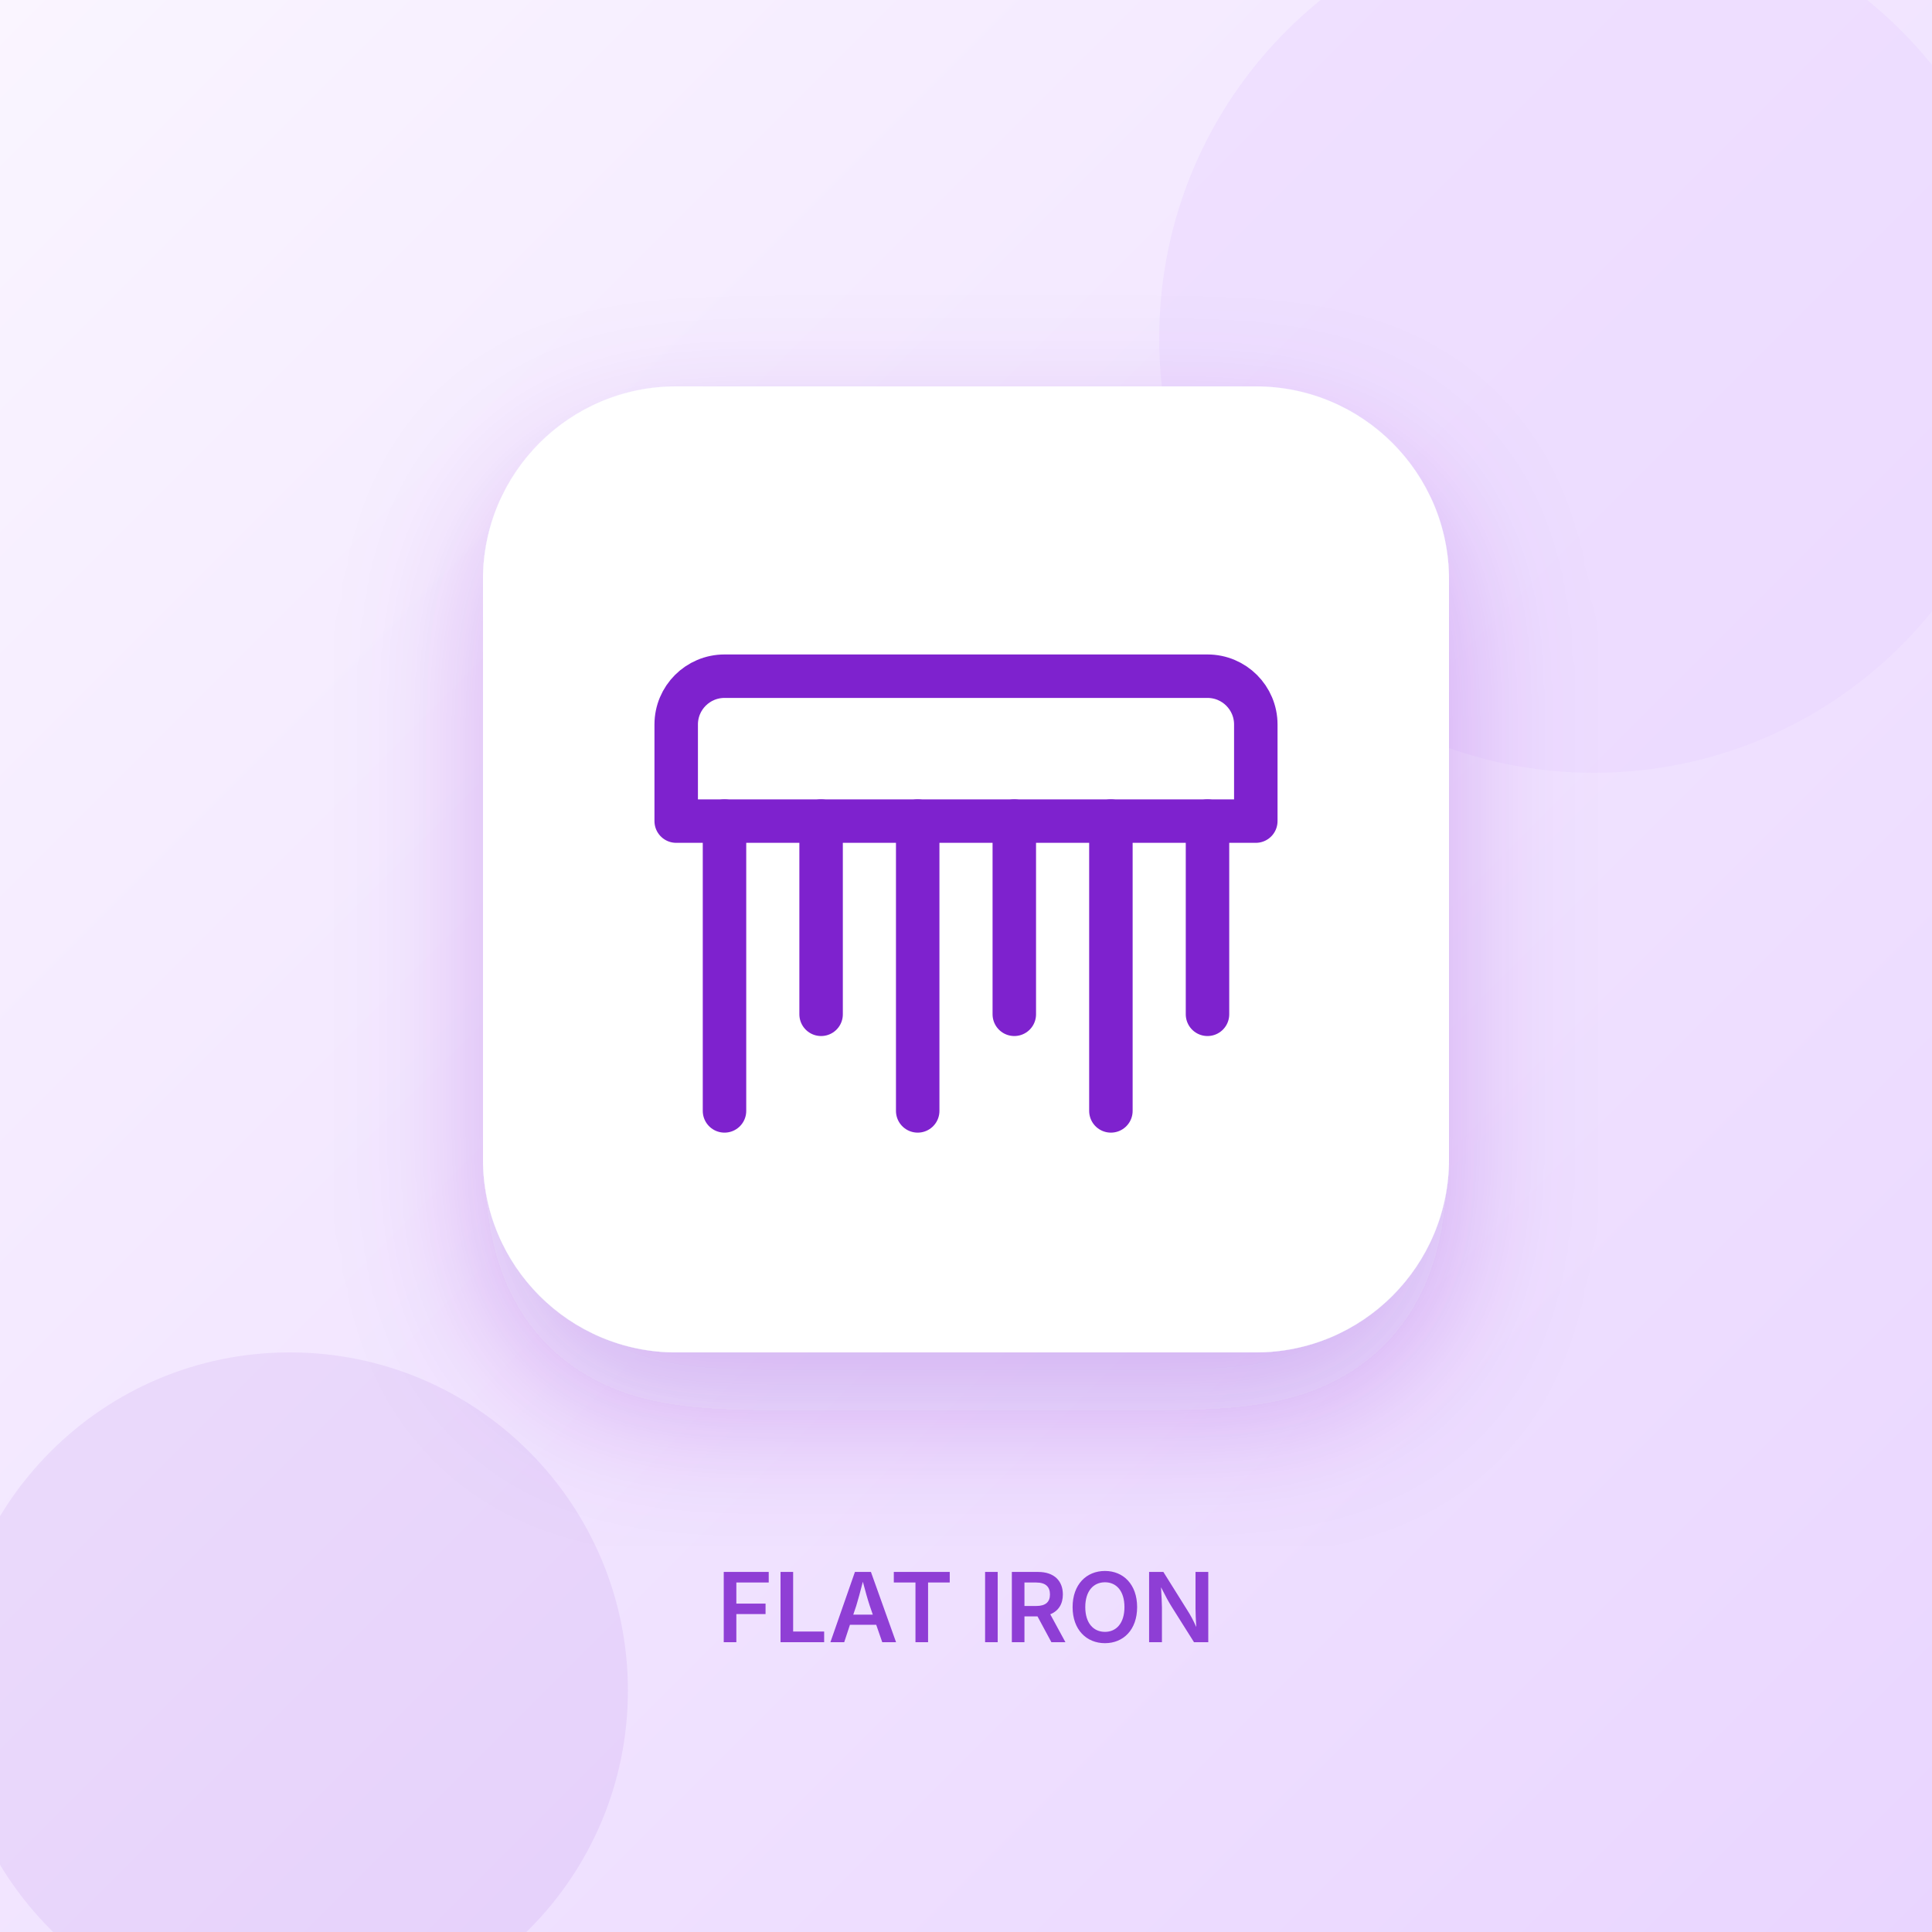
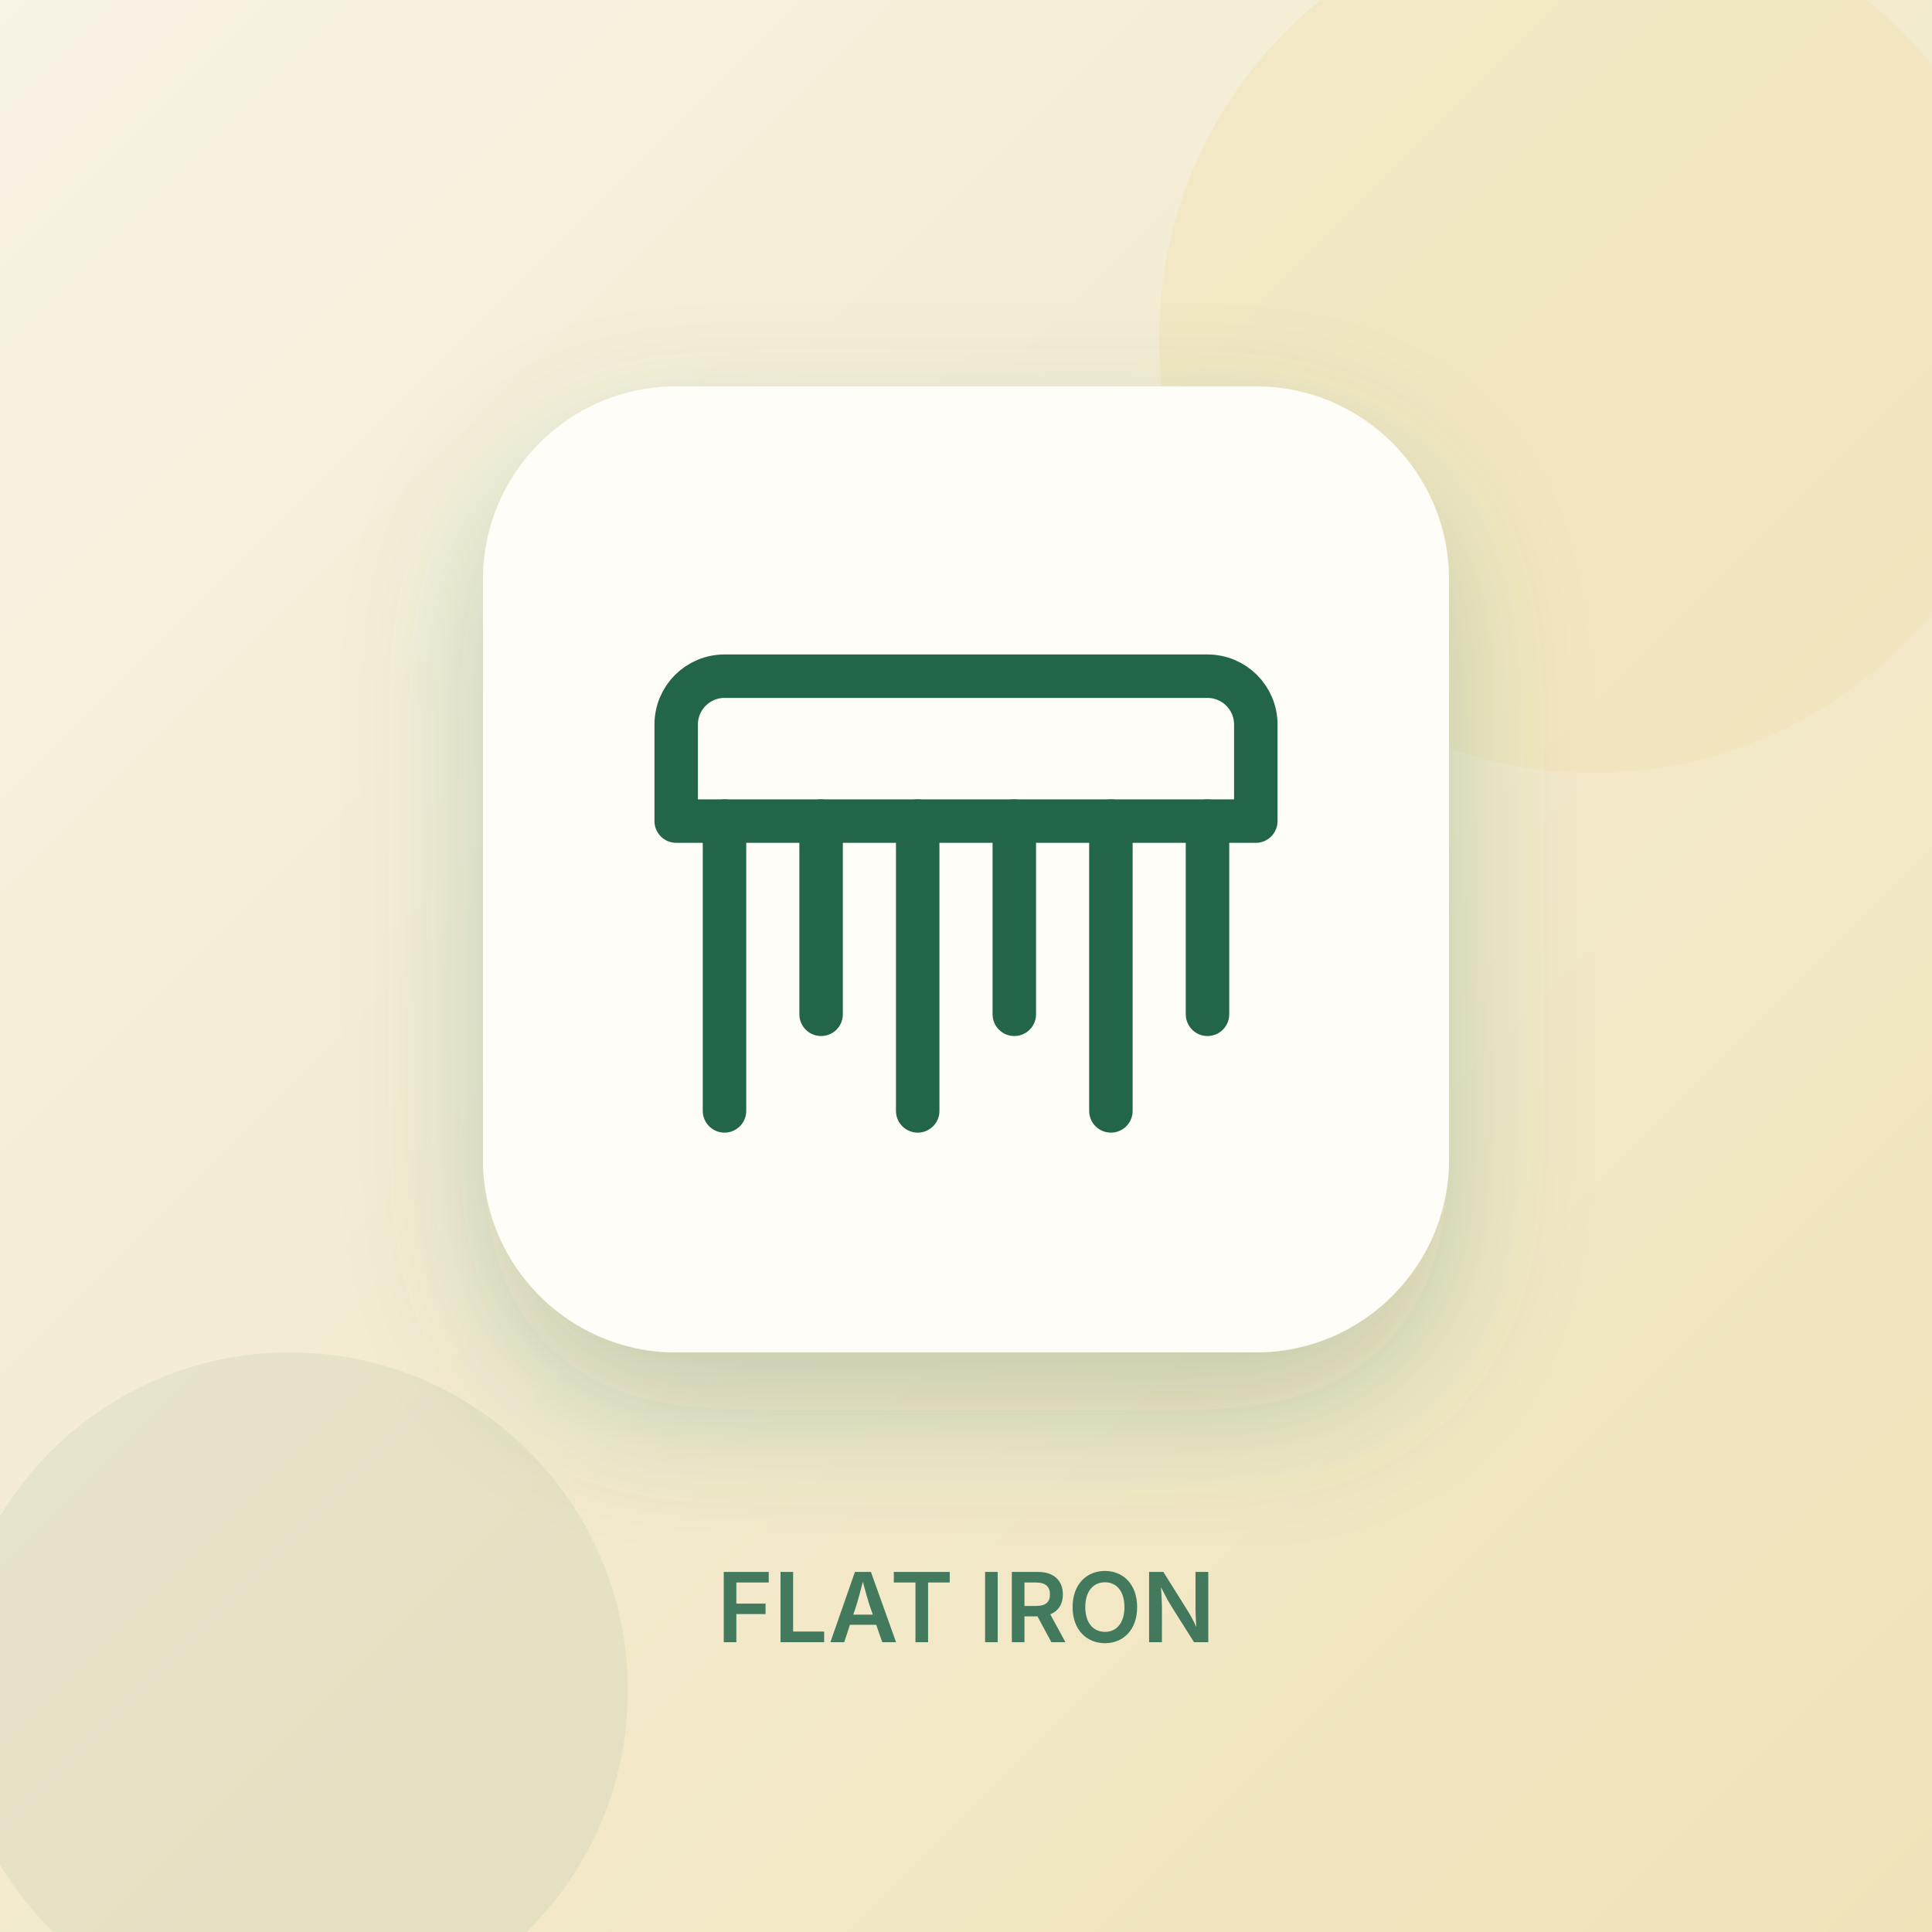
<svg xmlns="http://www.w3.org/2000/svg" viewBox="0 0 400 400" width="400" height="400">
  <defs>
    <linearGradient id="g" x1="0" y1="0" x2="1" y2="1">
-       <stop offset="0" stop-color="#faf5ff" />
-       <stop offset="1" stop-color="#e9d5ff" />
+       <stop offset="0" stop-color="#f7f3e5" />
+       <stop offset="1" stop-color="#f0e3b8" />
    </linearGradient>
    <filter id="s" x="-20%" y="-20%" width="140%" height="140%">
-       <feDropShadow dx="0" dy="12" stdDeviation="14" flood-color="#7e22ce" flood-opacity="0.25" />
+       <feDropShadow dx="0" dy="12" stdDeviation="14" flood-color="#24654a" flood-opacity="0.22" />
    </filter>
  </defs>
  <rect width="400" height="400" fill="url(#g)" />
-   <circle cx="330" cy="70" r="90" fill="#e9d5ff" opacity="0.5" />
-   <circle cx="60" cy="350" r="70" fill="#7e22ce" opacity="0.08" />
+   <circle cx="330" cy="70" r="90" fill="#f0e3b8" opacity="0.55" />
+   <circle cx="60" cy="350" r="70" fill="#24654a" opacity="0.07" />
  <g transform="translate(100 80)" filter="url(#s)">
-     <rect x="0" y="0" width="200" height="200" rx="40" fill="#fff" />
-     <g fill="none" stroke="#7e22ce" stroke-width="9" stroke-linecap="round" stroke-linejoin="round">
+     <rect x="0" y="0" width="200" height="200" rx="40" fill="#fffdf7" />
+     <g fill="none" stroke="#24654a" stroke-width="9" stroke-linecap="round" stroke-linejoin="round">
      <path d="M50 60h100a10 10 0 0 1 10 10v20H40V70a10 10 0 0 1 10-10z" />
      <path d="M50 90v60M70 90v40M90 90v60M110 90v40M130 90v60M150 90v40" />
    </g>
  </g>
-   <text x="200" y="340" text-anchor="middle" font-family="Inter, Arial, sans-serif" font-size="20" font-weight="600" fill="#7e22ce" opacity="0.85">FLAT IRON</text>
+   <text x="200" y="340" text-anchor="middle" font-family="Inter, Arial, sans-serif" font-size="20" font-weight="600" fill="#24654a" opacity="0.85">FLAT IRON</text>
</svg>
